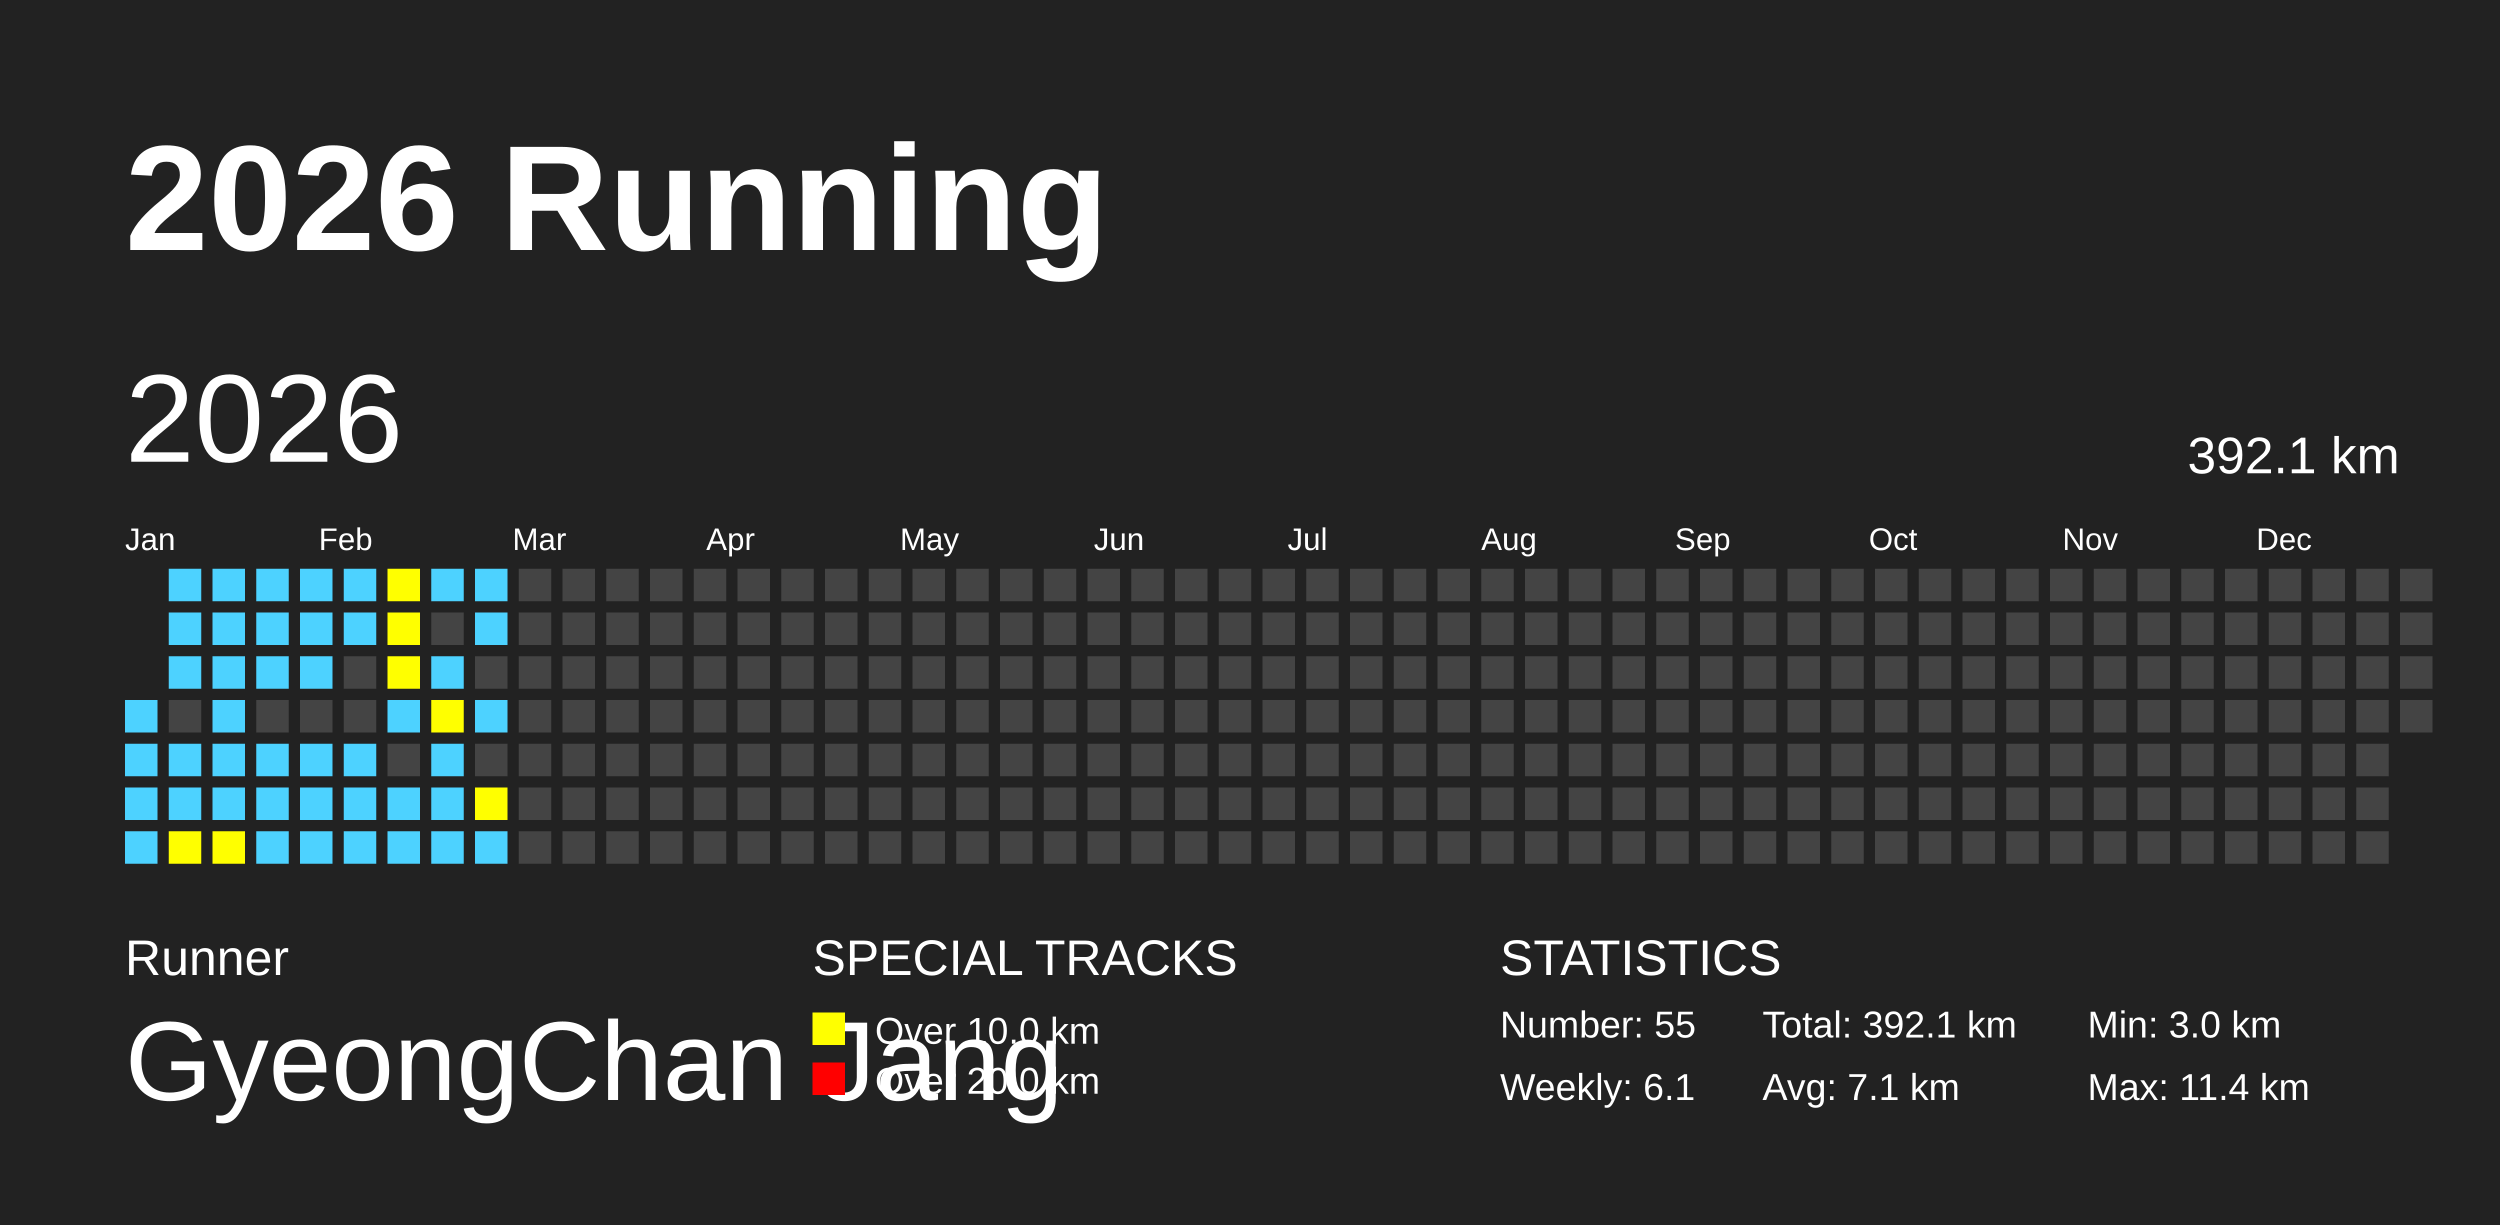
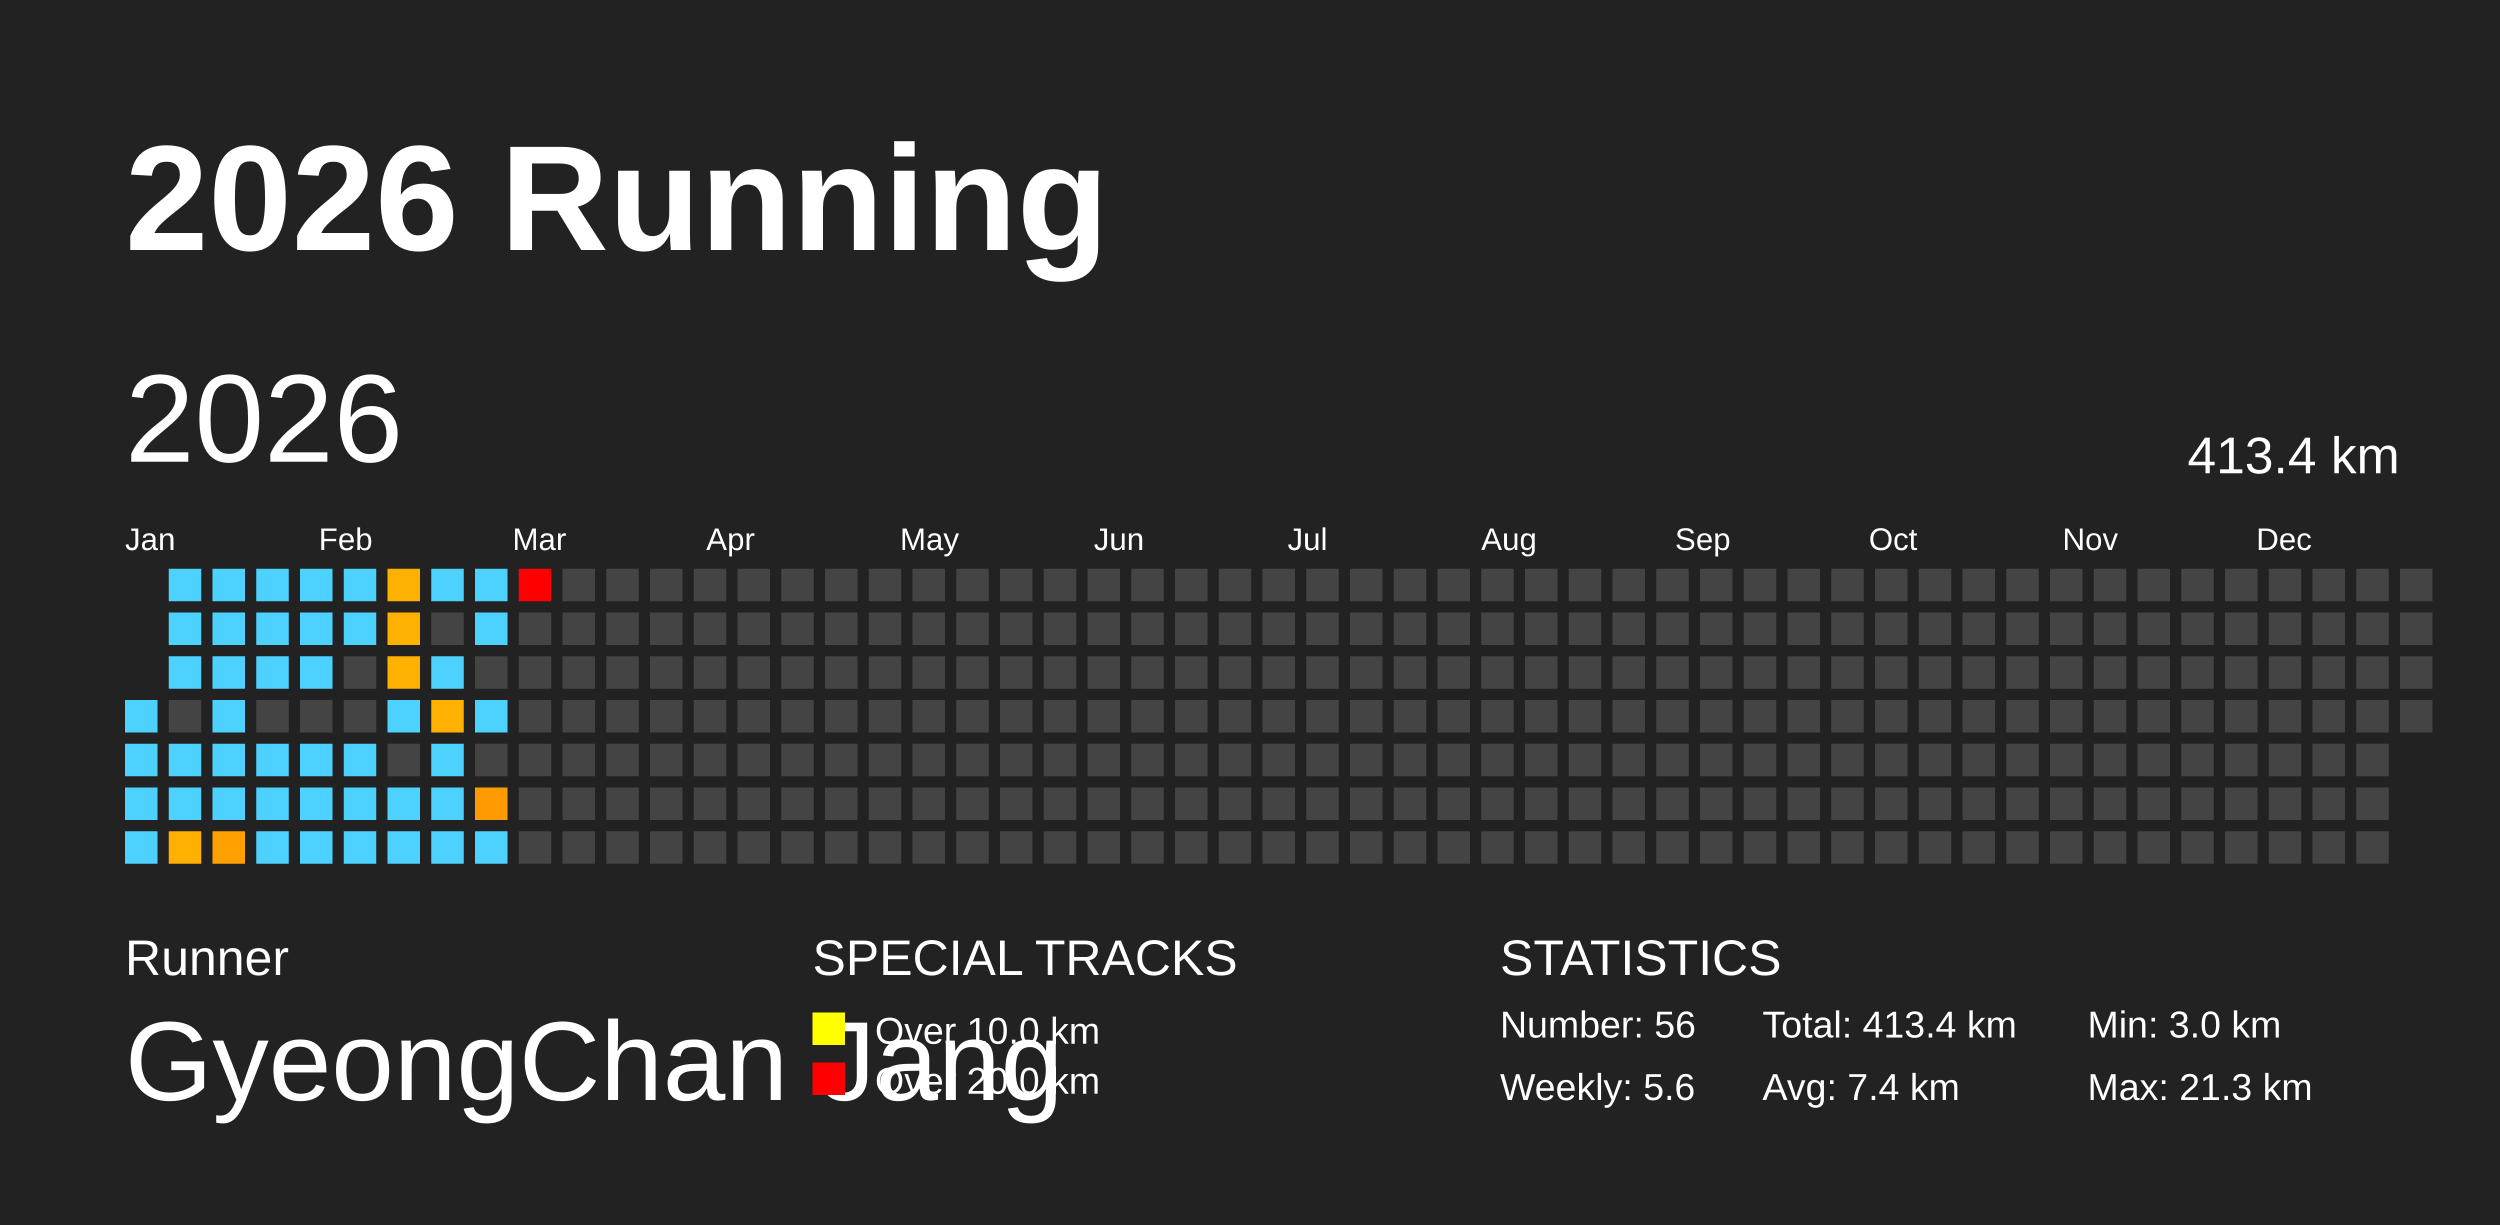
<svg xmlns="http://www.w3.org/2000/svg" baseProfile="full" height="98mm" version="1.1" viewBox="0,0,200,98" width="200mm">
  <defs />
  <rect fill="#222222" height="98" width="200" x="0" y="0" />
  <text fill="#FFFFFF" style="font-size:12px; font-family:Arial; font-weight:bold;" x="10" y="20">2026 Running</text>
  <text fill="#FFFFFF" style="font-size:4px; font-family:Arial" x="10" y="78">Runner</text>
  <text fill="#FFFFFF" style="font-size:9px; font-family:Arial" x="10" y="88">GyeongChan Jang</text>
  <text fill="#FFFFFF" style="font-size:4px; font-family:Arial" x="65" y="78">SPECIAL TRACKS</text>
  <rect fill="yellow" height="2.6" width="2.6" x="65" y="81" />
  <text fill="#FFFFFF" style="font-size:3px; font-family:Arial" x="70" y="83.5">Over 10.0 km</text>
  <rect fill="red" height="2.6" width="2.6" x="65" y="85" />
  <text fill="#FFFFFF" style="font-size:3px; font-family:Arial" x="70" y="87.5">Over 20.0 km</text>
  <text fill="#FFFFFF" style="font-size:4px; font-family:Arial" x="120" y="78">STATISTICS</text>
-   <text fill="#FFFFFF" style="font-size:3px; font-family:Arial" x="120" y="83">Number: 55</text>
-   <text fill="#FFFFFF" style="font-size:3px; font-family:Arial" x="120" y="88">Weekly: 6.1</text>
-   <text fill="#FFFFFF" style="font-size:3px; font-family:Arial" x="141" y="83">Total: 392.1 km</text>
-   <text fill="#FFFFFF" style="font-size:3px; font-family:Arial" x="141" y="88">Avg: 7.1 km</text>
+   <text fill="#FFFFFF" style="font-size:3px; font-family:Arial" x="120" y="83">Number: 56</text>
+   <text fill="#FFFFFF" style="font-size:3px; font-family:Arial" x="120" y="88">Weekly: 5.6</text>
+   <text fill="#FFFFFF" style="font-size:3px; font-family:Arial" x="141" y="83">Total: 413.4 km</text>
+   <text fill="#FFFFFF" style="font-size:3px; font-family:Arial" x="141" y="88">Avg: 7.4 km</text>
  <text fill="#FFFFFF" style="font-size:3px; font-family:Arial" x="167" y="83">Min: 3.0 km</text>
-   <text fill="#FFFFFF" style="font-size:3px; font-family:Arial" x="167" y="88">Max: 11.4 km</text>
+   <text fill="#FFFFFF" style="font-size:3px; font-family:Arial" x="167" y="88">Max: 21.3 km</text>
  <text dominant-baseline="hanging" fill="#FFFFFF" style="font-size:10.0px; font-family:Arial;" x="10" y="30">2026</text>
-   <text dominant-baseline="hanging" fill="#FFFFFF" style="font-size:4.125px; font-family:Arial;" x="175" y="35">392.1 km</text>
+   <text dominant-baseline="hanging" fill="#FFFFFF" style="font-size:4.125px; font-family:Arial;" x="175" y="35">413.4 km</text>
  <text fill="#FFFFFF" style="font-size:2.5px; font-family:Arial" x="10.0" y="44">Jan</text>
  <text fill="#FFFFFF" style="font-size:2.5px; font-family:Arial" x="25.5" y="44">Feb</text>
  <text fill="#FFFFFF" style="font-size:2.5px; font-family:Arial" x="41.0" y="44">Mar</text>
  <text fill="#FFFFFF" style="font-size:2.5px; font-family:Arial" x="56.5" y="44">Apr</text>
  <text fill="#FFFFFF" style="font-size:2.5px; font-family:Arial" x="72.0" y="44">May</text>
  <text fill="#FFFFFF" style="font-size:2.5px; font-family:Arial" x="87.5" y="44">Jun</text>
  <text fill="#FFFFFF" style="font-size:2.5px; font-family:Arial" x="103.0" y="44">Jul</text>
  <text fill="#FFFFFF" style="font-size:2.5px; font-family:Arial" x="118.5" y="44">Aug</text>
  <text fill="#FFFFFF" style="font-size:2.5px; font-family:Arial" x="134.0" y="44">Sep</text>
  <text fill="#FFFFFF" style="font-size:2.5px; font-family:Arial" x="149.5" y="44">Oct</text>
  <text fill="#FFFFFF" style="font-size:2.5px; font-family:Arial" x="165.0" y="44">Nov</text>
  <text fill="#FFFFFF" style="font-size:2.5px; font-family:Arial" x="180.5" y="44">Dec</text>
-   <rect fill="#4DD2FF" height="2.6" width="2.6" x="10.0" y="56.0" />
-   <rect fill="#4DD2FF" height="2.6" width="2.6" x="10.0" y="59.5" />
-   <rect fill="#4DD2FF" height="2.6" width="2.6" x="10.0" y="63.0" />
-   <rect fill="#4DD2FF" height="2.6" width="2.6" x="10.0" y="66.5" />
-   <rect fill="#4DD2FF" height="2.6" width="2.6" x="13.5" y="45.5" />
-   <rect fill="#4DD2FF" height="2.6" width="2.6" x="13.5" y="49.0" />
-   <rect fill="#4DD2FF" height="2.6" width="2.6" x="13.5" y="52.5" />
+   <rect fill="#4dd2ff" height="2.6" width="2.6" x="10.0" y="56.0" />
+   <rect fill="#4dd2ff" height="2.6" width="2.6" x="10.0" y="59.5" />
+   <rect fill="#4dd2ff" height="2.6" width="2.6" x="10.0" y="63.0" />
+   <rect fill="#4dd2ff" height="2.6" width="2.6" x="10.0" y="66.5" />
+   <rect fill="#4dd2ff" height="2.6" width="2.6" x="13.5" y="45.5" />
+   <rect fill="#4dd2ff" height="2.6" width="2.6" x="13.5" y="49.0" />
+   <rect fill="#4dd2ff" height="2.6" width="2.6" x="13.5" y="52.5" />
  <rect fill="#444444" height="2.6" width="2.6" x="13.5" y="56.0" />
-   <rect fill="#4DD2FF" height="2.6" width="2.6" x="13.5" y="59.5" />
-   <rect fill="#4DD2FF" height="2.6" width="2.6" x="13.5" y="63.0" />
-   <rect fill="yellow" height="2.6" width="2.6" x="13.5" y="66.5" />
-   <rect fill="#4DD2FF" height="2.6" width="2.6" x="17.0" y="45.5" />
-   <rect fill="#4DD2FF" height="2.6" width="2.6" x="17.0" y="49.0" />
-   <rect fill="#4DD2FF" height="2.6" width="2.6" x="17.0" y="52.5" />
-   <rect fill="#4DD2FF" height="2.6" width="2.6" x="17.0" y="56.0" />
-   <rect fill="#4DD2FF" height="2.6" width="2.6" x="17.0" y="59.5" />
-   <rect fill="#4DD2FF" height="2.6" width="2.6" x="17.0" y="63.0" />
-   <rect fill="yellow" height="2.6" width="2.6" x="17.0" y="66.5" />
-   <rect fill="#4DD2FF" height="2.6" width="2.6" x="20.5" y="45.5" />
-   <rect fill="#4DD2FF" height="2.6" width="2.6" x="20.5" y="49.0" />
-   <rect fill="#4DD2FF" height="2.6" width="2.6" x="20.5" y="52.5" />
+   <rect fill="#4dd2ff" height="2.6" width="2.6" x="13.5" y="59.5" />
+   <rect fill="#4dd2ff" height="2.6" width="2.6" x="13.5" y="63.0" />
+   <rect fill="#ffb000" height="2.6" width="2.6" x="13.5" y="66.5" />
+   <rect fill="#4dd2ff" height="2.6" width="2.6" x="17.0" y="45.5" />
+   <rect fill="#4dd2ff" height="2.6" width="2.6" x="17.0" y="49.0" />
+   <rect fill="#4dd2ff" height="2.6" width="2.6" x="17.0" y="52.5" />
+   <rect fill="#4dd2ff" height="2.6" width="2.6" x="17.0" y="56.0" />
+   <rect fill="#4dd2ff" height="2.6" width="2.6" x="17.0" y="59.5" />
+   <rect fill="#4dd2ff" height="2.6" width="2.6" x="17.0" y="63.0" />
+   <rect fill="#ffa000" height="2.6" width="2.6" x="17.0" y="66.5" />
+   <rect fill="#4dd2ff" height="2.6" width="2.6" x="20.5" y="45.5" />
+   <rect fill="#4dd2ff" height="2.6" width="2.6" x="20.5" y="49.0" />
+   <rect fill="#4dd2ff" height="2.6" width="2.6" x="20.5" y="52.5" />
  <rect fill="#444444" height="2.6" width="2.6" x="20.5" y="56.0" />
-   <rect fill="#4DD2FF" height="2.6" width="2.6" x="20.5" y="59.5" />
-   <rect fill="#4DD2FF" height="2.6" width="2.6" x="20.5" y="63.0" />
-   <rect fill="#4DD2FF" height="2.6" width="2.6" x="20.5" y="66.5" />
-   <rect fill="#4DD2FF" height="2.6" width="2.6" x="24.0" y="45.5" />
-   <rect fill="#4DD2FF" height="2.6" width="2.6" x="24.0" y="49.0" />
-   <rect fill="#4DD2FF" height="2.6" width="2.6" x="24.0" y="52.5" />
+   <rect fill="#4dd2ff" height="2.6" width="2.6" x="20.5" y="59.5" />
+   <rect fill="#4dd2ff" height="2.6" width="2.6" x="20.5" y="63.0" />
+   <rect fill="#4dd2ff" height="2.6" width="2.6" x="20.5" y="66.5" />
+   <rect fill="#4dd2ff" height="2.6" width="2.6" x="24.0" y="45.5" />
+   <rect fill="#4dd2ff" height="2.6" width="2.6" x="24.0" y="49.0" />
+   <rect fill="#4dd2ff" height="2.6" width="2.6" x="24.0" y="52.5" />
  <rect fill="#444444" height="2.6" width="2.6" x="24.0" y="56.0" />
-   <rect fill="#4DD2FF" height="2.6" width="2.6" x="24.0" y="59.5" />
-   <rect fill="#4DD2FF" height="2.6" width="2.6" x="24.0" y="63.0" />
-   <rect fill="#4DD2FF" height="2.6" width="2.6" x="24.0" y="66.5" />
-   <rect fill="#4DD2FF" height="2.6" width="2.6" x="27.5" y="45.5" />
-   <rect fill="#4DD2FF" height="2.6" width="2.6" x="27.5" y="49.0" />
+   <rect fill="#4dd2ff" height="2.6" width="2.6" x="24.0" y="59.5" />
+   <rect fill="#4dd2ff" height="2.6" width="2.6" x="24.0" y="63.0" />
+   <rect fill="#4dd2ff" height="2.6" width="2.6" x="24.0" y="66.5" />
+   <rect fill="#4dd2ff" height="2.6" width="2.6" x="27.5" y="45.5" />
+   <rect fill="#4dd2ff" height="2.6" width="2.6" x="27.5" y="49.0" />
  <rect fill="#444444" height="2.6" width="2.6" x="27.5" y="52.5" />
  <rect fill="#444444" height="2.6" width="2.6" x="27.5" y="56.0" />
-   <rect fill="#4DD2FF" height="2.6" width="2.6" x="27.5" y="59.5" />
-   <rect fill="#4DD2FF" height="2.6" width="2.6" x="27.5" y="63.0" />
-   <rect fill="#4DD2FF" height="2.6" width="2.6" x="27.5" y="66.5" />
-   <rect fill="yellow" height="2.6" width="2.6" x="31.0" y="45.5" />
-   <rect fill="yellow" height="2.6" width="2.6" x="31.0" y="49.0" />
-   <rect fill="yellow" height="2.6" width="2.6" x="31.0" y="52.5" />
-   <rect fill="#4DD2FF" height="2.6" width="2.6" x="31.0" y="56.0" />
+   <rect fill="#4dd2ff" height="2.6" width="2.6" x="27.5" y="59.5" />
+   <rect fill="#4dd2ff" height="2.6" width="2.6" x="27.5" y="63.0" />
+   <rect fill="#4dd2ff" height="2.6" width="2.6" x="27.5" y="66.5" />
+   <rect fill="#ffb100" height="2.6" width="2.6" x="31.0" y="45.5" />
+   <rect fill="#ffb100" height="2.6" width="2.6" x="31.0" y="49.0" />
+   <rect fill="#ffb100" height="2.6" width="2.6" x="31.0" y="52.5" />
+   <rect fill="#4dd2ff" height="2.6" width="2.6" x="31.0" y="56.0" />
  <rect fill="#444444" height="2.6" width="2.6" x="31.0" y="59.5" />
-   <rect fill="#4DD2FF" height="2.6" width="2.6" x="31.0" y="63.0" />
-   <rect fill="#4DD2FF" height="2.6" width="2.6" x="31.0" y="66.5" />
-   <rect fill="#4DD2FF" height="2.6" width="2.6" x="34.5" y="45.5" />
+   <rect fill="#4dd2ff" height="2.6" width="2.6" x="31.0" y="63.0" />
+   <rect fill="#4dd2ff" height="2.6" width="2.6" x="31.0" y="66.5" />
+   <rect fill="#4dd2ff" height="2.6" width="2.6" x="34.5" y="45.5" />
  <rect fill="#444444" height="2.6" width="2.6" x="34.5" y="49.0" />
-   <rect fill="#4DD2FF" height="2.6" width="2.6" x="34.5" y="52.5" />
-   <rect fill="yellow" height="2.6" width="2.6" x="34.5" y="56.0" />
-   <rect fill="#4DD2FF" height="2.6" width="2.6" x="34.5" y="59.5" />
-   <rect fill="#4DD2FF" height="2.6" width="2.6" x="34.5" y="63.0" />
-   <rect fill="#4DD2FF" height="2.6" width="2.6" x="34.5" y="66.5" />
-   <rect fill="#4DD2FF" height="2.6" width="2.6" x="38.0" y="45.5" />
-   <rect fill="#4DD2FF" height="2.6" width="2.6" x="38.0" y="49.0" />
+   <rect fill="#4dd2ff" height="2.6" width="2.6" x="34.5" y="52.5" />
+   <rect fill="#ffb100" height="2.6" width="2.6" x="34.5" y="56.0" />
+   <rect fill="#4dd2ff" height="2.6" width="2.6" x="34.5" y="59.5" />
+   <rect fill="#4dd2ff" height="2.6" width="2.6" x="34.5" y="63.0" />
+   <rect fill="#4dd2ff" height="2.6" width="2.6" x="34.5" y="66.5" />
+   <rect fill="#4dd2ff" height="2.6" width="2.6" x="38.0" y="45.5" />
+   <rect fill="#4dd2ff" height="2.6" width="2.6" x="38.0" y="49.0" />
  <rect fill="#444444" height="2.6" width="2.6" x="38.0" y="52.5" />
-   <rect fill="#4DD2FF" height="2.6" width="2.6" x="38.0" y="56.0" />
+   <rect fill="#4dd2ff" height="2.6" width="2.6" x="38.0" y="56.0" />
  <rect fill="#444444" height="2.6" width="2.6" x="38.0" y="59.5" />
-   <rect fill="yellow" height="2.6" width="2.6" x="38.0" y="63.0" />
-   <rect fill="#4DD2FF" height="2.6" width="2.6" x="38.0" y="66.5" />
-   <rect fill="#444444" height="2.6" width="2.6" x="41.5" y="45.5" />
+   <rect fill="#ff9b00" height="2.6" width="2.6" x="38.0" y="63.0" />
+   <rect fill="#4dd2ff" height="2.6" width="2.6" x="38.0" y="66.5" />
+   <rect fill="red" height="2.6" width="2.6" x="41.5" y="45.5" />
  <rect fill="#444444" height="2.6" width="2.6" x="41.5" y="49.0" />
  <rect fill="#444444" height="2.6" width="2.6" x="41.5" y="52.5" />
  <rect fill="#444444" height="2.6" width="2.6" x="41.5" y="56.0" />
  <rect fill="#444444" height="2.6" width="2.6" x="41.5" y="59.5" />
  <rect fill="#444444" height="2.6" width="2.6" x="41.5" y="63.0" />
  <rect fill="#444444" height="2.6" width="2.6" x="41.5" y="66.5" />
  <rect fill="#444444" height="2.6" width="2.6" x="45.0" y="45.5" />
  <rect fill="#444444" height="2.6" width="2.6" x="45.0" y="49.0" />
  <rect fill="#444444" height="2.6" width="2.6" x="45.0" y="52.5" />
  <rect fill="#444444" height="2.6" width="2.6" x="45.0" y="56.0" />
  <rect fill="#444444" height="2.6" width="2.6" x="45.0" y="59.5" />
  <rect fill="#444444" height="2.6" width="2.6" x="45.0" y="63.0" />
  <rect fill="#444444" height="2.6" width="2.6" x="45.0" y="66.5" />
  <rect fill="#444444" height="2.6" width="2.6" x="48.5" y="45.5" />
  <rect fill="#444444" height="2.6" width="2.6" x="48.5" y="49.0" />
  <rect fill="#444444" height="2.6" width="2.6" x="48.5" y="52.5" />
  <rect fill="#444444" height="2.6" width="2.6" x="48.5" y="56.0" />
  <rect fill="#444444" height="2.6" width="2.6" x="48.5" y="59.5" />
  <rect fill="#444444" height="2.6" width="2.6" x="48.5" y="63.0" />
  <rect fill="#444444" height="2.6" width="2.6" x="48.5" y="66.5" />
  <rect fill="#444444" height="2.6" width="2.6" x="52.0" y="45.5" />
  <rect fill="#444444" height="2.6" width="2.6" x="52.0" y="49.0" />
  <rect fill="#444444" height="2.6" width="2.6" x="52.0" y="52.5" />
  <rect fill="#444444" height="2.6" width="2.6" x="52.0" y="56.0" />
  <rect fill="#444444" height="2.6" width="2.6" x="52.0" y="59.5" />
  <rect fill="#444444" height="2.6" width="2.6" x="52.0" y="63.0" />
  <rect fill="#444444" height="2.6" width="2.6" x="52.0" y="66.5" />
  <rect fill="#444444" height="2.6" width="2.6" x="55.5" y="45.5" />
  <rect fill="#444444" height="2.6" width="2.6" x="55.5" y="49.0" />
  <rect fill="#444444" height="2.6" width="2.6" x="55.5" y="52.5" />
  <rect fill="#444444" height="2.6" width="2.6" x="55.5" y="56.0" />
  <rect fill="#444444" height="2.6" width="2.6" x="55.5" y="59.5" />
  <rect fill="#444444" height="2.6" width="2.6" x="55.5" y="63.0" />
  <rect fill="#444444" height="2.6" width="2.6" x="55.5" y="66.5" />
  <rect fill="#444444" height="2.6" width="2.6" x="59.0" y="45.5" />
  <rect fill="#444444" height="2.6" width="2.6" x="59.0" y="49.0" />
  <rect fill="#444444" height="2.6" width="2.6" x="59.0" y="52.5" />
  <rect fill="#444444" height="2.6" width="2.6" x="59.0" y="56.0" />
  <rect fill="#444444" height="2.6" width="2.6" x="59.0" y="59.5" />
  <rect fill="#444444" height="2.6" width="2.6" x="59.0" y="63.0" />
  <rect fill="#444444" height="2.6" width="2.6" x="59.0" y="66.5" />
  <rect fill="#444444" height="2.6" width="2.6" x="62.5" y="45.5" />
  <rect fill="#444444" height="2.6" width="2.6" x="62.5" y="49.0" />
  <rect fill="#444444" height="2.6" width="2.6" x="62.5" y="52.5" />
  <rect fill="#444444" height="2.6" width="2.6" x="62.5" y="56.0" />
  <rect fill="#444444" height="2.6" width="2.6" x="62.5" y="59.5" />
  <rect fill="#444444" height="2.6" width="2.6" x="62.5" y="63.0" />
  <rect fill="#444444" height="2.6" width="2.6" x="62.5" y="66.5" />
  <rect fill="#444444" height="2.6" width="2.6" x="66.0" y="45.5" />
  <rect fill="#444444" height="2.6" width="2.6" x="66.0" y="49.0" />
  <rect fill="#444444" height="2.6" width="2.6" x="66.0" y="52.5" />
  <rect fill="#444444" height="2.6" width="2.6" x="66.0" y="56.0" />
  <rect fill="#444444" height="2.6" width="2.6" x="66.0" y="59.5" />
  <rect fill="#444444" height="2.6" width="2.6" x="66.0" y="63.0" />
  <rect fill="#444444" height="2.6" width="2.6" x="66.0" y="66.5" />
  <rect fill="#444444" height="2.6" width="2.6" x="69.5" y="45.5" />
  <rect fill="#444444" height="2.6" width="2.6" x="69.5" y="49.0" />
  <rect fill="#444444" height="2.6" width="2.6" x="69.5" y="52.5" />
  <rect fill="#444444" height="2.6" width="2.6" x="69.5" y="56.0" />
  <rect fill="#444444" height="2.6" width="2.6" x="69.5" y="59.5" />
  <rect fill="#444444" height="2.6" width="2.6" x="69.5" y="63.0" />
  <rect fill="#444444" height="2.6" width="2.6" x="69.5" y="66.5" />
  <rect fill="#444444" height="2.6" width="2.6" x="73.0" y="45.5" />
  <rect fill="#444444" height="2.6" width="2.6" x="73.0" y="49.0" />
  <rect fill="#444444" height="2.6" width="2.6" x="73.0" y="52.5" />
  <rect fill="#444444" height="2.6" width="2.6" x="73.0" y="56.0" />
  <rect fill="#444444" height="2.6" width="2.6" x="73.0" y="59.5" />
  <rect fill="#444444" height="2.6" width="2.6" x="73.0" y="63.0" />
  <rect fill="#444444" height="2.6" width="2.6" x="73.0" y="66.5" />
  <rect fill="#444444" height="2.6" width="2.6" x="76.5" y="45.5" />
  <rect fill="#444444" height="2.6" width="2.6" x="76.5" y="49.0" />
  <rect fill="#444444" height="2.6" width="2.6" x="76.5" y="52.5" />
  <rect fill="#444444" height="2.6" width="2.6" x="76.5" y="56.0" />
  <rect fill="#444444" height="2.6" width="2.6" x="76.5" y="59.5" />
  <rect fill="#444444" height="2.6" width="2.6" x="76.5" y="63.0" />
  <rect fill="#444444" height="2.6" width="2.6" x="76.5" y="66.5" />
  <rect fill="#444444" height="2.6" width="2.6" x="80.0" y="45.5" />
  <rect fill="#444444" height="2.6" width="2.6" x="80.0" y="49.0" />
  <rect fill="#444444" height="2.6" width="2.6" x="80.0" y="52.5" />
  <rect fill="#444444" height="2.6" width="2.6" x="80.0" y="56.0" />
  <rect fill="#444444" height="2.6" width="2.6" x="80.0" y="59.5" />
  <rect fill="#444444" height="2.6" width="2.6" x="80.0" y="63.0" />
  <rect fill="#444444" height="2.6" width="2.6" x="80.0" y="66.5" />
  <rect fill="#444444" height="2.6" width="2.6" x="83.5" y="45.5" />
  <rect fill="#444444" height="2.6" width="2.6" x="83.5" y="49.0" />
  <rect fill="#444444" height="2.6" width="2.6" x="83.5" y="52.5" />
  <rect fill="#444444" height="2.6" width="2.6" x="83.5" y="56.0" />
  <rect fill="#444444" height="2.6" width="2.6" x="83.5" y="59.5" />
  <rect fill="#444444" height="2.6" width="2.6" x="83.5" y="63.0" />
  <rect fill="#444444" height="2.6" width="2.6" x="83.5" y="66.5" />
  <rect fill="#444444" height="2.6" width="2.6" x="87.0" y="45.5" />
  <rect fill="#444444" height="2.6" width="2.6" x="87.0" y="49.0" />
  <rect fill="#444444" height="2.6" width="2.6" x="87.0" y="52.5" />
  <rect fill="#444444" height="2.6" width="2.6" x="87.0" y="56.0" />
  <rect fill="#444444" height="2.6" width="2.6" x="87.0" y="59.5" />
  <rect fill="#444444" height="2.6" width="2.6" x="87.0" y="63.0" />
  <rect fill="#444444" height="2.6" width="2.6" x="87.0" y="66.5" />
  <rect fill="#444444" height="2.6" width="2.6" x="90.5" y="45.5" />
  <rect fill="#444444" height="2.6" width="2.6" x="90.5" y="49.0" />
  <rect fill="#444444" height="2.6" width="2.6" x="90.5" y="52.5" />
  <rect fill="#444444" height="2.6" width="2.6" x="90.5" y="56.0" />
  <rect fill="#444444" height="2.6" width="2.6" x="90.5" y="59.5" />
  <rect fill="#444444" height="2.6" width="2.6" x="90.5" y="63.0" />
  <rect fill="#444444" height="2.6" width="2.6" x="90.5" y="66.5" />
  <rect fill="#444444" height="2.6" width="2.6" x="94.0" y="45.5" />
  <rect fill="#444444" height="2.6" width="2.6" x="94.0" y="49.0" />
  <rect fill="#444444" height="2.6" width="2.6" x="94.0" y="52.5" />
  <rect fill="#444444" height="2.6" width="2.6" x="94.0" y="56.0" />
  <rect fill="#444444" height="2.6" width="2.6" x="94.0" y="59.5" />
  <rect fill="#444444" height="2.6" width="2.6" x="94.0" y="63.0" />
  <rect fill="#444444" height="2.6" width="2.6" x="94.0" y="66.5" />
  <rect fill="#444444" height="2.6" width="2.6" x="97.5" y="45.5" />
  <rect fill="#444444" height="2.6" width="2.6" x="97.5" y="49.0" />
  <rect fill="#444444" height="2.6" width="2.6" x="97.5" y="52.5" />
  <rect fill="#444444" height="2.6" width="2.6" x="97.5" y="56.0" />
  <rect fill="#444444" height="2.6" width="2.6" x="97.5" y="59.5" />
  <rect fill="#444444" height="2.6" width="2.6" x="97.5" y="63.0" />
  <rect fill="#444444" height="2.6" width="2.6" x="97.5" y="66.5" />
  <rect fill="#444444" height="2.6" width="2.6" x="101.0" y="45.5" />
  <rect fill="#444444" height="2.6" width="2.6" x="101.0" y="49.0" />
  <rect fill="#444444" height="2.6" width="2.6" x="101.0" y="52.5" />
  <rect fill="#444444" height="2.6" width="2.6" x="101.0" y="56.0" />
  <rect fill="#444444" height="2.6" width="2.6" x="101.0" y="59.5" />
  <rect fill="#444444" height="2.6" width="2.6" x="101.0" y="63.0" />
  <rect fill="#444444" height="2.6" width="2.6" x="101.0" y="66.5" />
  <rect fill="#444444" height="2.6" width="2.6" x="104.5" y="45.5" />
  <rect fill="#444444" height="2.6" width="2.6" x="104.5" y="49.0" />
  <rect fill="#444444" height="2.6" width="2.6" x="104.5" y="52.5" />
  <rect fill="#444444" height="2.6" width="2.6" x="104.5" y="56.0" />
  <rect fill="#444444" height="2.6" width="2.6" x="104.5" y="59.5" />
  <rect fill="#444444" height="2.6" width="2.6" x="104.5" y="63.0" />
  <rect fill="#444444" height="2.6" width="2.6" x="104.5" y="66.5" />
  <rect fill="#444444" height="2.6" width="2.6" x="108.0" y="45.5" />
  <rect fill="#444444" height="2.6" width="2.6" x="108.0" y="49.0" />
  <rect fill="#444444" height="2.6" width="2.6" x="108.0" y="52.5" />
  <rect fill="#444444" height="2.6" width="2.6" x="108.0" y="56.0" />
  <rect fill="#444444" height="2.6" width="2.6" x="108.0" y="59.5" />
  <rect fill="#444444" height="2.6" width="2.6" x="108.0" y="63.0" />
  <rect fill="#444444" height="2.6" width="2.6" x="108.0" y="66.5" />
  <rect fill="#444444" height="2.6" width="2.6" x="111.5" y="45.5" />
  <rect fill="#444444" height="2.6" width="2.6" x="111.5" y="49.0" />
  <rect fill="#444444" height="2.6" width="2.6" x="111.5" y="52.5" />
  <rect fill="#444444" height="2.6" width="2.6" x="111.5" y="56.0" />
  <rect fill="#444444" height="2.6" width="2.6" x="111.5" y="59.5" />
  <rect fill="#444444" height="2.6" width="2.6" x="111.5" y="63.0" />
  <rect fill="#444444" height="2.6" width="2.6" x="111.5" y="66.5" />
  <rect fill="#444444" height="2.6" width="2.6" x="115.0" y="45.5" />
  <rect fill="#444444" height="2.6" width="2.6" x="115.0" y="49.0" />
  <rect fill="#444444" height="2.6" width="2.6" x="115.0" y="52.5" />
  <rect fill="#444444" height="2.6" width="2.6" x="115.0" y="56.0" />
  <rect fill="#444444" height="2.6" width="2.6" x="115.0" y="59.5" />
  <rect fill="#444444" height="2.6" width="2.6" x="115.0" y="63.0" />
  <rect fill="#444444" height="2.6" width="2.6" x="115.0" y="66.5" />
  <rect fill="#444444" height="2.6" width="2.6" x="118.5" y="45.5" />
  <rect fill="#444444" height="2.6" width="2.6" x="118.5" y="49.0" />
  <rect fill="#444444" height="2.6" width="2.6" x="118.5" y="52.5" />
  <rect fill="#444444" height="2.6" width="2.6" x="118.5" y="56.0" />
  <rect fill="#444444" height="2.6" width="2.6" x="118.5" y="59.5" />
  <rect fill="#444444" height="2.6" width="2.6" x="118.5" y="63.0" />
  <rect fill="#444444" height="2.6" width="2.6" x="118.5" y="66.5" />
  <rect fill="#444444" height="2.6" width="2.6" x="122.0" y="45.5" />
  <rect fill="#444444" height="2.6" width="2.6" x="122.0" y="49.0" />
  <rect fill="#444444" height="2.6" width="2.6" x="122.0" y="52.5" />
  <rect fill="#444444" height="2.6" width="2.6" x="122.0" y="56.0" />
  <rect fill="#444444" height="2.6" width="2.6" x="122.0" y="59.5" />
  <rect fill="#444444" height="2.6" width="2.6" x="122.0" y="63.0" />
  <rect fill="#444444" height="2.6" width="2.6" x="122.0" y="66.5" />
  <rect fill="#444444" height="2.6" width="2.6" x="125.5" y="45.5" />
  <rect fill="#444444" height="2.6" width="2.6" x="125.5" y="49.0" />
  <rect fill="#444444" height="2.6" width="2.6" x="125.5" y="52.5" />
  <rect fill="#444444" height="2.6" width="2.6" x="125.5" y="56.0" />
  <rect fill="#444444" height="2.6" width="2.6" x="125.5" y="59.5" />
  <rect fill="#444444" height="2.6" width="2.6" x="125.5" y="63.0" />
  <rect fill="#444444" height="2.6" width="2.6" x="125.5" y="66.5" />
  <rect fill="#444444" height="2.6" width="2.6" x="129.0" y="45.5" />
  <rect fill="#444444" height="2.6" width="2.6" x="129.0" y="49.0" />
  <rect fill="#444444" height="2.6" width="2.6" x="129.0" y="52.5" />
  <rect fill="#444444" height="2.6" width="2.6" x="129.0" y="56.0" />
  <rect fill="#444444" height="2.6" width="2.6" x="129.0" y="59.5" />
  <rect fill="#444444" height="2.6" width="2.6" x="129.0" y="63.0" />
  <rect fill="#444444" height="2.6" width="2.6" x="129.0" y="66.5" />
  <rect fill="#444444" height="2.6" width="2.6" x="132.5" y="45.5" />
  <rect fill="#444444" height="2.6" width="2.6" x="132.5" y="49.0" />
  <rect fill="#444444" height="2.6" width="2.6" x="132.5" y="52.5" />
  <rect fill="#444444" height="2.6" width="2.6" x="132.5" y="56.0" />
  <rect fill="#444444" height="2.6" width="2.6" x="132.5" y="59.5" />
  <rect fill="#444444" height="2.6" width="2.6" x="132.5" y="63.0" />
  <rect fill="#444444" height="2.6" width="2.6" x="132.5" y="66.5" />
  <rect fill="#444444" height="2.6" width="2.6" x="136.0" y="45.5" />
  <rect fill="#444444" height="2.6" width="2.6" x="136.0" y="49.0" />
  <rect fill="#444444" height="2.6" width="2.6" x="136.0" y="52.5" />
  <rect fill="#444444" height="2.6" width="2.6" x="136.0" y="56.0" />
  <rect fill="#444444" height="2.6" width="2.6" x="136.0" y="59.5" />
  <rect fill="#444444" height="2.6" width="2.6" x="136.0" y="63.0" />
  <rect fill="#444444" height="2.6" width="2.6" x="136.0" y="66.5" />
  <rect fill="#444444" height="2.6" width="2.6" x="139.5" y="45.5" />
  <rect fill="#444444" height="2.6" width="2.6" x="139.5" y="49.0" />
  <rect fill="#444444" height="2.6" width="2.6" x="139.5" y="52.5" />
  <rect fill="#444444" height="2.6" width="2.6" x="139.5" y="56.0" />
  <rect fill="#444444" height="2.6" width="2.6" x="139.5" y="59.5" />
  <rect fill="#444444" height="2.6" width="2.6" x="139.5" y="63.0" />
  <rect fill="#444444" height="2.6" width="2.6" x="139.5" y="66.5" />
  <rect fill="#444444" height="2.6" width="2.6" x="143.0" y="45.5" />
  <rect fill="#444444" height="2.6" width="2.6" x="143.0" y="49.0" />
  <rect fill="#444444" height="2.6" width="2.6" x="143.0" y="52.5" />
  <rect fill="#444444" height="2.6" width="2.6" x="143.0" y="56.0" />
  <rect fill="#444444" height="2.6" width="2.6" x="143.0" y="59.5" />
  <rect fill="#444444" height="2.6" width="2.6" x="143.0" y="63.0" />
  <rect fill="#444444" height="2.6" width="2.6" x="143.0" y="66.5" />
  <rect fill="#444444" height="2.6" width="2.6" x="146.5" y="45.5" />
  <rect fill="#444444" height="2.6" width="2.6" x="146.5" y="49.0" />
  <rect fill="#444444" height="2.6" width="2.6" x="146.5" y="52.5" />
  <rect fill="#444444" height="2.6" width="2.6" x="146.5" y="56.0" />
  <rect fill="#444444" height="2.6" width="2.6" x="146.5" y="59.5" />
  <rect fill="#444444" height="2.6" width="2.6" x="146.5" y="63.0" />
  <rect fill="#444444" height="2.6" width="2.6" x="146.5" y="66.5" />
  <rect fill="#444444" height="2.6" width="2.6" x="150.0" y="45.5" />
  <rect fill="#444444" height="2.6" width="2.6" x="150.0" y="49.0" />
  <rect fill="#444444" height="2.6" width="2.6" x="150.0" y="52.5" />
  <rect fill="#444444" height="2.6" width="2.6" x="150.0" y="56.0" />
  <rect fill="#444444" height="2.6" width="2.6" x="150.0" y="59.5" />
  <rect fill="#444444" height="2.6" width="2.6" x="150.0" y="63.0" />
  <rect fill="#444444" height="2.6" width="2.6" x="150.0" y="66.5" />
  <rect fill="#444444" height="2.6" width="2.6" x="153.5" y="45.5" />
  <rect fill="#444444" height="2.6" width="2.6" x="153.5" y="49.0" />
  <rect fill="#444444" height="2.6" width="2.6" x="153.5" y="52.5" />
  <rect fill="#444444" height="2.6" width="2.6" x="153.5" y="56.0" />
  <rect fill="#444444" height="2.6" width="2.6" x="153.5" y="59.5" />
  <rect fill="#444444" height="2.6" width="2.6" x="153.5" y="63.0" />
  <rect fill="#444444" height="2.6" width="2.6" x="153.5" y="66.5" />
  <rect fill="#444444" height="2.6" width="2.6" x="157.0" y="45.5" />
  <rect fill="#444444" height="2.6" width="2.6" x="157.0" y="49.0" />
  <rect fill="#444444" height="2.6" width="2.6" x="157.0" y="52.5" />
  <rect fill="#444444" height="2.6" width="2.6" x="157.0" y="56.0" />
  <rect fill="#444444" height="2.6" width="2.6" x="157.0" y="59.5" />
  <rect fill="#444444" height="2.6" width="2.6" x="157.0" y="63.0" />
  <rect fill="#444444" height="2.6" width="2.6" x="157.0" y="66.5" />
  <rect fill="#444444" height="2.6" width="2.6" x="160.5" y="45.5" />
  <rect fill="#444444" height="2.6" width="2.6" x="160.5" y="49.0" />
  <rect fill="#444444" height="2.6" width="2.6" x="160.5" y="52.5" />
  <rect fill="#444444" height="2.6" width="2.6" x="160.5" y="56.0" />
  <rect fill="#444444" height="2.6" width="2.6" x="160.5" y="59.5" />
  <rect fill="#444444" height="2.6" width="2.6" x="160.5" y="63.0" />
  <rect fill="#444444" height="2.6" width="2.6" x="160.5" y="66.5" />
  <rect fill="#444444" height="2.6" width="2.6" x="164.0" y="45.5" />
  <rect fill="#444444" height="2.6" width="2.6" x="164.0" y="49.0" />
  <rect fill="#444444" height="2.6" width="2.6" x="164.0" y="52.5" />
  <rect fill="#444444" height="2.6" width="2.6" x="164.0" y="56.0" />
  <rect fill="#444444" height="2.6" width="2.6" x="164.0" y="59.5" />
  <rect fill="#444444" height="2.6" width="2.6" x="164.0" y="63.0" />
  <rect fill="#444444" height="2.6" width="2.6" x="164.0" y="66.5" />
  <rect fill="#444444" height="2.6" width="2.6" x="167.5" y="45.5" />
  <rect fill="#444444" height="2.6" width="2.6" x="167.5" y="49.0" />
  <rect fill="#444444" height="2.6" width="2.6" x="167.5" y="52.5" />
  <rect fill="#444444" height="2.6" width="2.6" x="167.5" y="56.0" />
  <rect fill="#444444" height="2.6" width="2.6" x="167.5" y="59.5" />
  <rect fill="#444444" height="2.6" width="2.6" x="167.5" y="63.0" />
  <rect fill="#444444" height="2.6" width="2.6" x="167.5" y="66.5" />
  <rect fill="#444444" height="2.6" width="2.6" x="171.0" y="45.5" />
  <rect fill="#444444" height="2.6" width="2.6" x="171.0" y="49.0" />
  <rect fill="#444444" height="2.6" width="2.6" x="171.0" y="52.5" />
  <rect fill="#444444" height="2.6" width="2.6" x="171.0" y="56.0" />
  <rect fill="#444444" height="2.6" width="2.6" x="171.0" y="59.5" />
  <rect fill="#444444" height="2.6" width="2.6" x="171.0" y="63.0" />
  <rect fill="#444444" height="2.6" width="2.6" x="171.0" y="66.5" />
  <rect fill="#444444" height="2.6" width="2.6" x="174.5" y="45.5" />
  <rect fill="#444444" height="2.6" width="2.6" x="174.5" y="49.0" />
  <rect fill="#444444" height="2.6" width="2.6" x="174.5" y="52.5" />
  <rect fill="#444444" height="2.6" width="2.6" x="174.5" y="56.0" />
  <rect fill="#444444" height="2.6" width="2.6" x="174.5" y="59.5" />
  <rect fill="#444444" height="2.6" width="2.6" x="174.5" y="63.0" />
  <rect fill="#444444" height="2.6" width="2.6" x="174.5" y="66.5" />
  <rect fill="#444444" height="2.6" width="2.6" x="178.0" y="45.5" />
  <rect fill="#444444" height="2.6" width="2.6" x="178.0" y="49.0" />
  <rect fill="#444444" height="2.6" width="2.6" x="178.0" y="52.5" />
  <rect fill="#444444" height="2.6" width="2.6" x="178.0" y="56.0" />
  <rect fill="#444444" height="2.6" width="2.6" x="178.0" y="59.5" />
  <rect fill="#444444" height="2.6" width="2.6" x="178.0" y="63.0" />
  <rect fill="#444444" height="2.6" width="2.6" x="178.0" y="66.5" />
  <rect fill="#444444" height="2.6" width="2.6" x="181.5" y="45.5" />
  <rect fill="#444444" height="2.6" width="2.6" x="181.5" y="49.0" />
  <rect fill="#444444" height="2.6" width="2.6" x="181.5" y="52.5" />
  <rect fill="#444444" height="2.6" width="2.6" x="181.5" y="56.0" />
  <rect fill="#444444" height="2.6" width="2.6" x="181.5" y="59.5" />
  <rect fill="#444444" height="2.6" width="2.6" x="181.5" y="63.0" />
  <rect fill="#444444" height="2.6" width="2.6" x="181.5" y="66.5" />
  <rect fill="#444444" height="2.6" width="2.6" x="185.0" y="45.5" />
  <rect fill="#444444" height="2.6" width="2.6" x="185.0" y="49.0" />
  <rect fill="#444444" height="2.6" width="2.6" x="185.0" y="52.5" />
  <rect fill="#444444" height="2.6" width="2.6" x="185.0" y="56.0" />
  <rect fill="#444444" height="2.6" width="2.6" x="185.0" y="59.5" />
  <rect fill="#444444" height="2.6" width="2.6" x="185.0" y="63.0" />
  <rect fill="#444444" height="2.6" width="2.6" x="185.0" y="66.5" />
  <rect fill="#444444" height="2.6" width="2.6" x="188.5" y="45.5" />
  <rect fill="#444444" height="2.6" width="2.6" x="188.5" y="49.0" />
  <rect fill="#444444" height="2.6" width="2.6" x="188.5" y="52.5" />
  <rect fill="#444444" height="2.6" width="2.6" x="188.5" y="56.0" />
  <rect fill="#444444" height="2.6" width="2.6" x="188.5" y="59.5" />
  <rect fill="#444444" height="2.6" width="2.6" x="188.5" y="63.0" />
  <rect fill="#444444" height="2.6" width="2.6" x="188.5" y="66.5" />
  <rect fill="#444444" height="2.6" width="2.6" x="192.0" y="45.5" />
  <rect fill="#444444" height="2.6" width="2.6" x="192.0" y="49.0" />
  <rect fill="#444444" height="2.6" width="2.6" x="192.0" y="52.5" />
  <rect fill="#444444" height="2.6" width="2.6" x="192.0" y="56.0" />
</svg>
